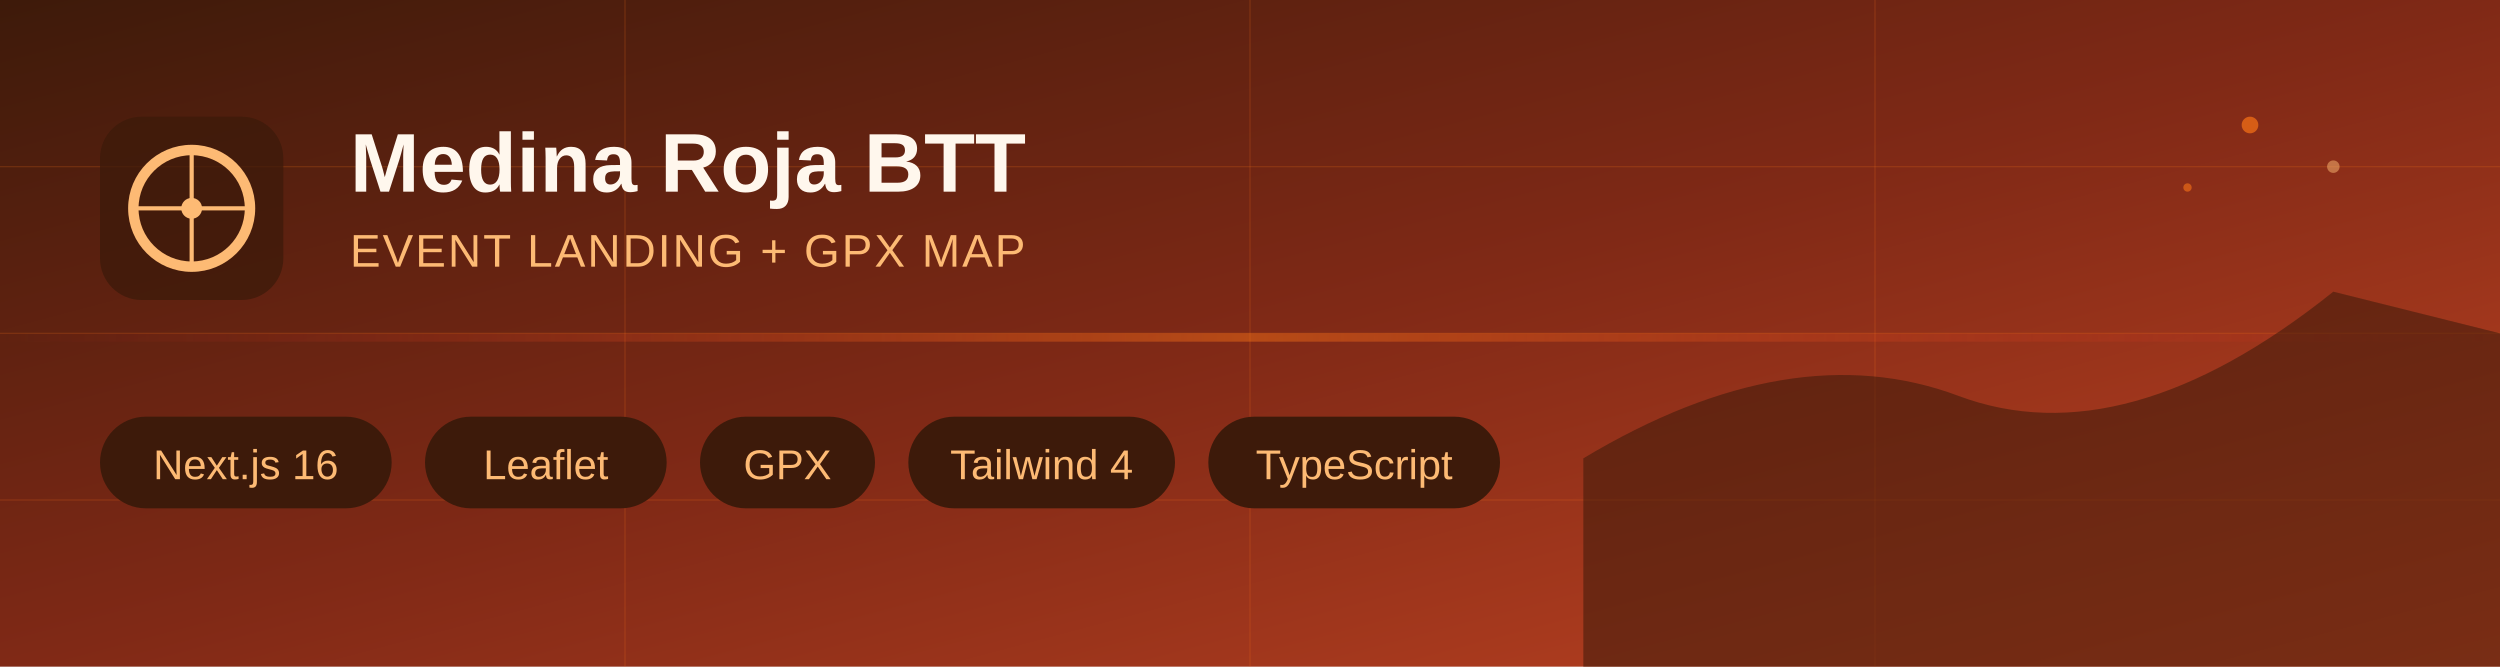
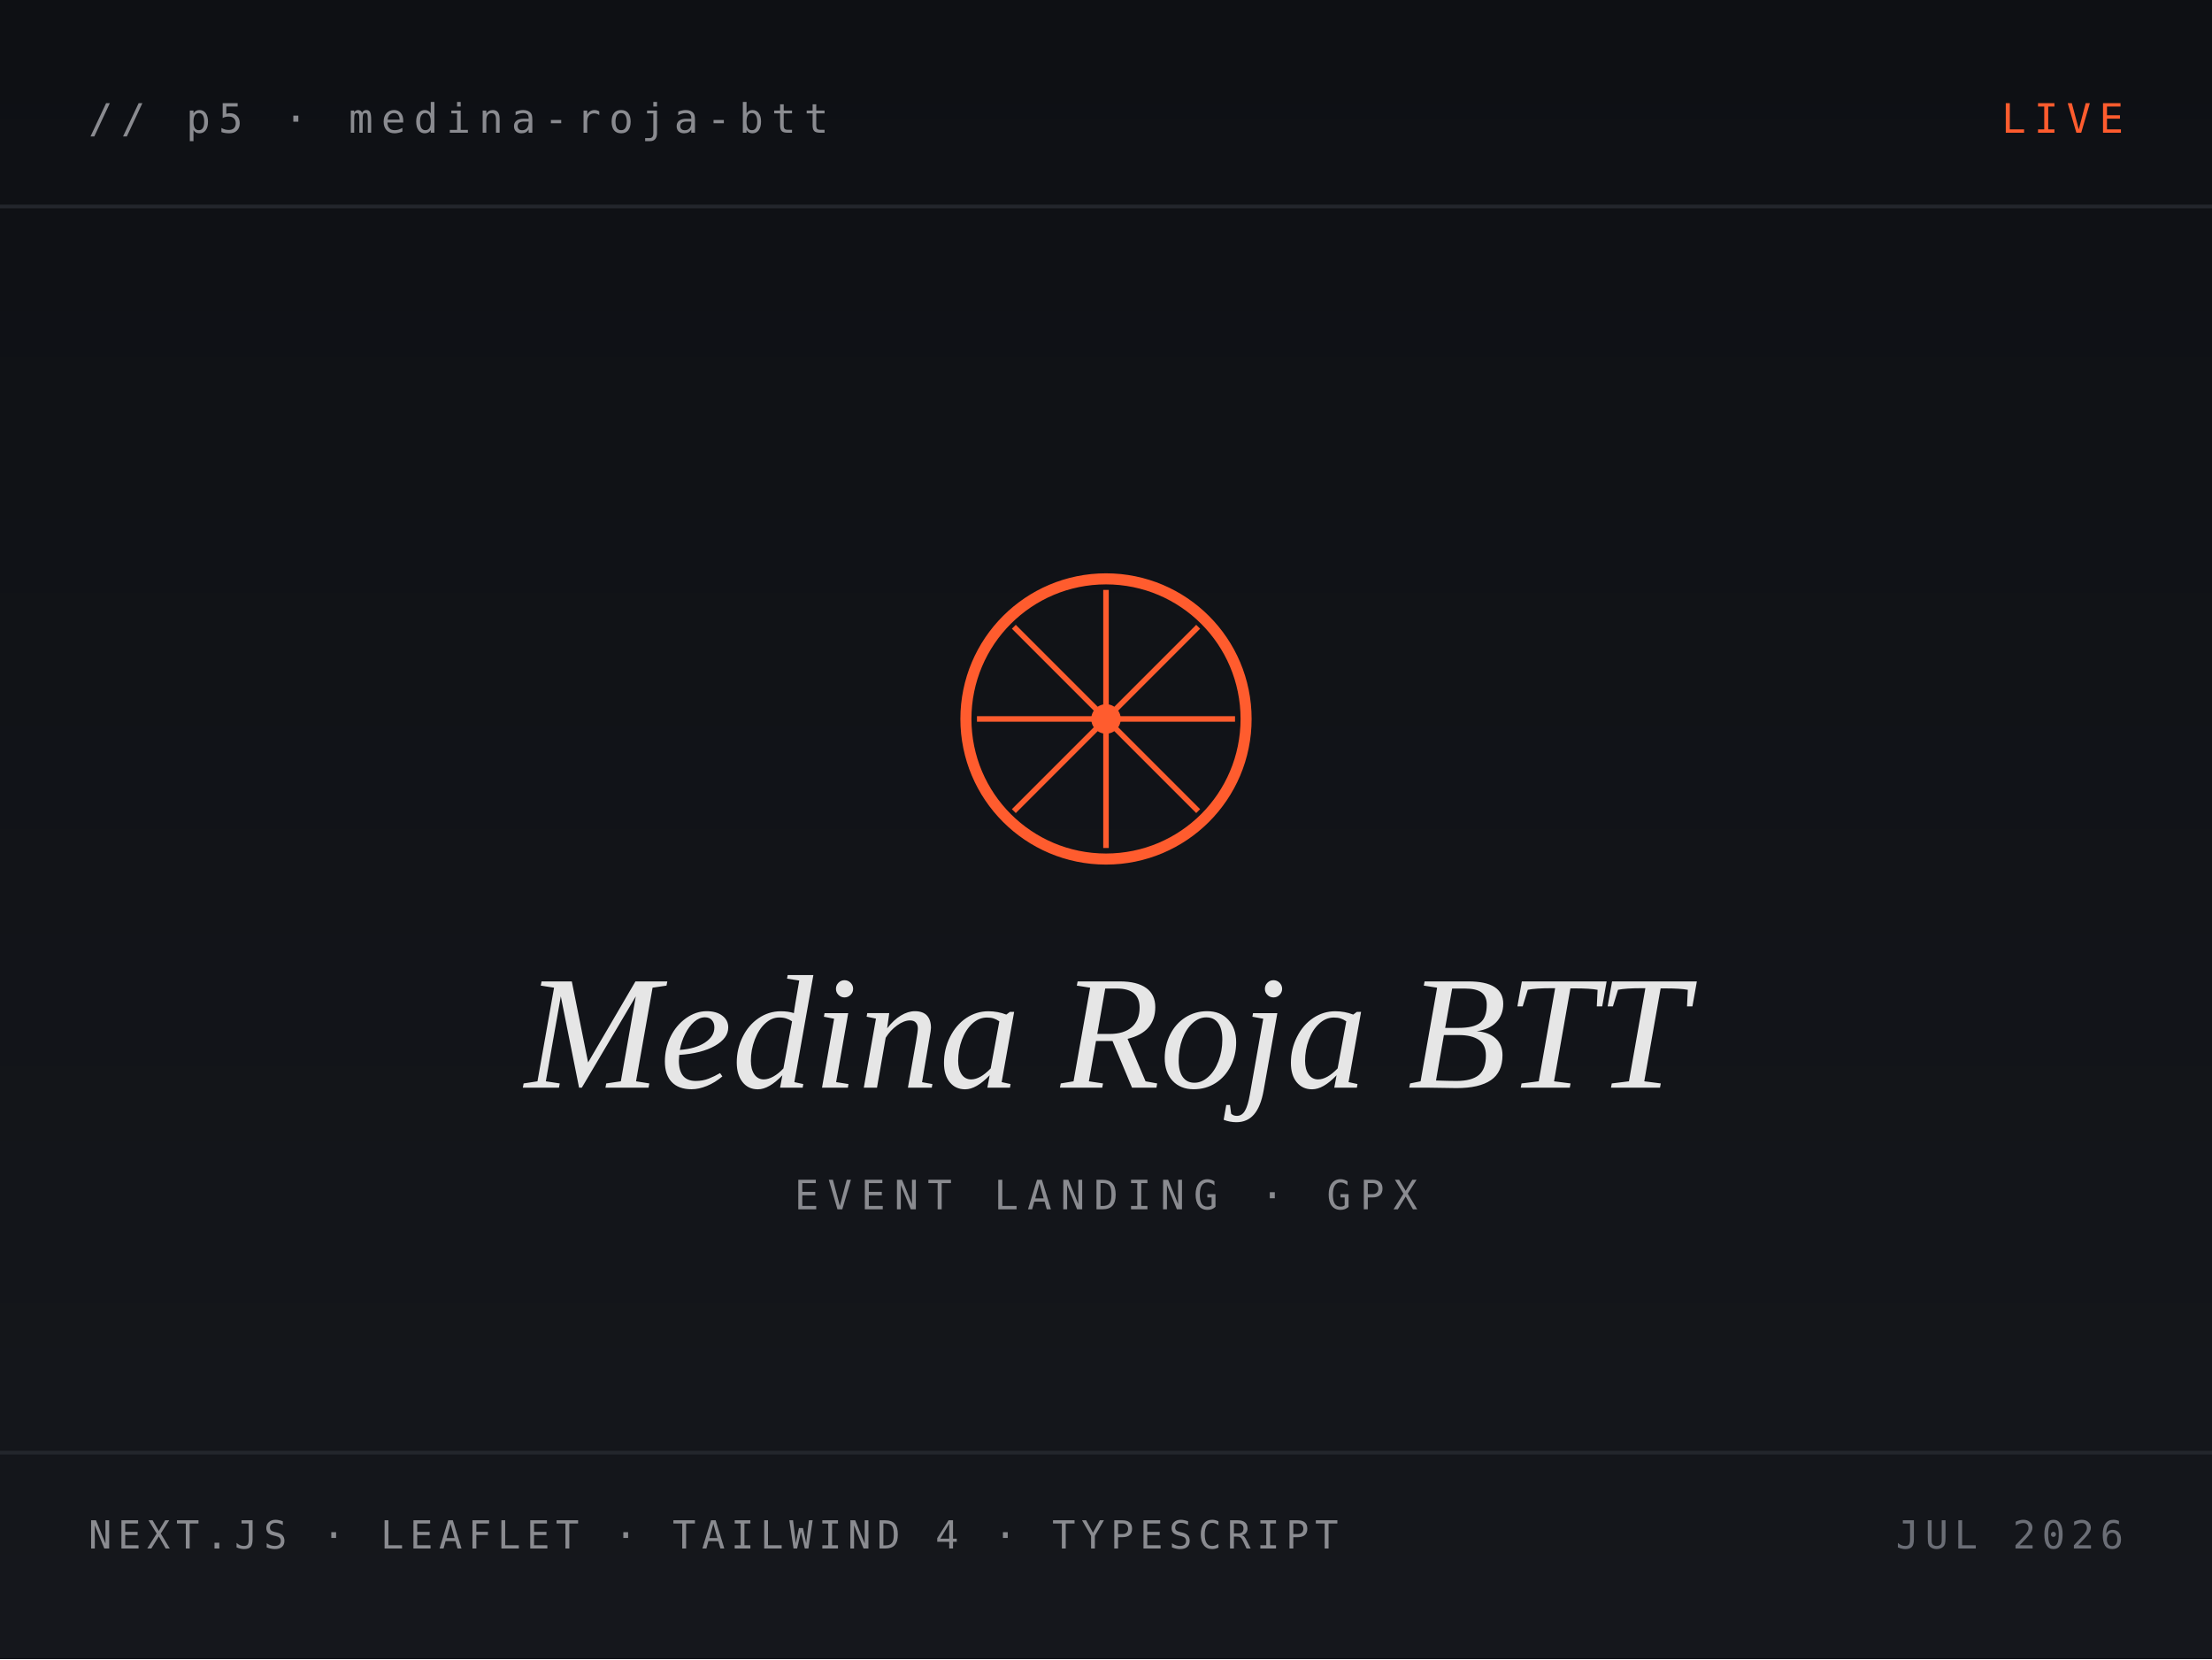
- <svg xmlns="http://www.w3.org/2000/svg" width="600" height="160" viewBox="0 0 600 160">
+ <svg xmlns="http://www.w3.org/2000/svg" width="600" height="450" viewBox="0 0 600 450">
  <defs>
-     <linearGradient id="grad5" x1="0%" y1="0%" x2="100%" y2="100%">
-       <stop offset="0%" style="stop-color:#3d1a0a" />
-       <stop offset="50%" style="stop-color:#802916" />
-       <stop offset="100%" style="stop-color:#c44523" />
-     </linearGradient>
-     <linearGradient id="glow5" x1="0%" y1="0%" x2="100%" y2="0%">
-       <stop offset="0%" style="stop-color:#dc2626;stop-opacity:0" />
-       <stop offset="50%" style="stop-color:#f97316;stop-opacity:0.45" />
-       <stop offset="100%" style="stop-color:#dc2626;stop-opacity:0" />
+     <linearGradient id="bg5" x1="0%" y1="0%" x2="0%" y2="100%">
+       <stop offset="0%" stop-color="#0E1014" />
+       <stop offset="100%" stop-color="#15171C" />
    </linearGradient>
  </defs>
-   <rect width="600" height="160" fill="url(#grad5)" />
-   <rect y="80" width="600" height="2" fill="url(#glow5)" />
-   <line x1="0" y1="40" x2="600" y2="40" stroke="#f97316" stroke-width="0.3" stroke-opacity="0.2" />
-   <line x1="0" y1="80" x2="600" y2="80" stroke="#f97316" stroke-width="0.3" stroke-opacity="0.2" />
-   <line x1="0" y1="120" x2="600" y2="120" stroke="#f97316" stroke-width="0.3" stroke-opacity="0.2" />
-   <line x1="150" y1="0" x2="150" y2="160" stroke="#f97316" stroke-width="0.3" stroke-opacity="0.2" />
-   <line x1="300" y1="0" x2="300" y2="160" stroke="#f97316" stroke-width="0.3" stroke-opacity="0.2" />
-   <line x1="450" y1="0" x2="450" y2="160" stroke="#f97316" stroke-width="0.3" stroke-opacity="0.2" />
-   <path d="M 380 110 Q 430 80 470 95 T 560 70 L 600 80 L 600 160 L 380 160 Z" fill="#3d1a0a" fill-opacity="0.55" />
-   <rect x="24" y="28" width="44" height="44" rx="10" fill="#3d1a0a" fill-opacity="0.75" />
-   <circle cx="46" cy="50" r="14" fill="none" stroke="#fdba74" stroke-width="2.5" />
-   <circle cx="46" cy="50" r="2.5" fill="#fdba74" />
-   <line x1="46" y1="36" x2="46" y2="64" stroke="#fdba74" stroke-width="1" />
-   <line x1="32" y1="50" x2="60" y2="50" stroke="#fdba74" stroke-width="1" />
-   <text x="84" y="46" font-family="'Segoe UI', Arial, sans-serif" font-size="20" font-weight="700" fill="#FFF7ED">Medina Roja BTT</text>
-   <text x="84" y="64" font-family="'Segoe UI', Arial, sans-serif" font-size="11" fill="#fdba74" letter-spacing="0.5">EVENT LANDING + GPX MAP</text>
-   <rect x="24" y="100" width="70" height="22" rx="11" fill="#3d1a0a" />
-   <text x="59" y="115" font-family="'Segoe UI', Arial, sans-serif" font-size="10" fill="#fdba74" text-anchor="middle">Next.js 16</text>
-   <rect x="102" y="100" width="58" height="22" rx="11" fill="#3d1a0a" />
-   <text x="131" y="115" font-family="'Segoe UI', Arial, sans-serif" font-size="10" fill="#fdba74" text-anchor="middle">Leaflet</text>
-   <rect x="168" y="100" width="42" height="22" rx="11" fill="#3d1a0a" />
-   <text x="189" y="115" font-family="'Segoe UI', Arial, sans-serif" font-size="10" fill="#fdba74" text-anchor="middle">GPX</text>
-   <rect x="218" y="100" width="64" height="22" rx="11" fill="#3d1a0a" />
-   <text x="250" y="115" font-family="'Segoe UI', Arial, sans-serif" font-size="10" fill="#fdba74" text-anchor="middle">Tailwind 4</text>
-   <rect x="290" y="100" width="70" height="22" rx="11" fill="#3d1a0a" />
-   <text x="325" y="115" font-family="'Segoe UI', Arial, sans-serif" font-size="10" fill="#fdba74" text-anchor="middle">TypeScript</text>
-   <circle cx="540" cy="30" r="2" fill="#f97316" fill-opacity="0.7" />
-   <circle cx="560" cy="40" r="1.5" fill="#fdba74" fill-opacity="0.5" />
-   <circle cx="525" cy="45" r="1" fill="#f97316" fill-opacity="0.6" />
+   <rect width="600" height="450" fill="url(#bg5)" />
+   <line x1="0" y1="56" x2="600" y2="56" stroke="#23262C" />
+   <text x="24" y="36" font-family="ui-monospace, monospace" font-size="11" fill="#8A8B90" letter-spacing="2.2">// p5 · medina-roja-btt</text>
+   <text x="576" y="36" font-family="ui-monospace, monospace" font-size="11" fill="#FF5C2E" letter-spacing="2.2" text-anchor="end">LIVE</text>
+   <circle cx="300" cy="195" r="38" fill="none" stroke="#FF5C2E" stroke-width="3" />
+   <circle cx="300" cy="195" r="4" fill="#FF5C2E" />
+   <line x1="300" y1="160" x2="300" y2="230" stroke="#FF5C2E" stroke-width="1.5" />
+   <line x1="265" y1="195" x2="335" y2="195" stroke="#FF5C2E" stroke-width="1.5" />
+   <line x1="275" y1="170" x2="325" y2="220" stroke="#FF5C2E" stroke-width="1.5" />
+   <line x1="325" y1="170" x2="275" y2="220" stroke="#FF5C2E" stroke-width="1.5" />
+   <text x="300" y="295" font-family="Georgia, 'Times New Roman', serif" font-style="italic" font-size="44" fill="#E6E6E6" text-anchor="middle">Medina Roja BTT</text>
+   <text x="300" y="328" font-family="ui-monospace, monospace" font-size="11" fill="#8A8B90" letter-spacing="2.4" text-anchor="middle">EVENT LANDING · GPX</text>
+   <line x1="0" y1="394" x2="600" y2="394" stroke="#23262C" />
+   <text x="24" y="420" font-family="ui-monospace, monospace" font-size="10.5" fill="#8A8B90" letter-spacing="1.6">NEXT.JS · LEAFLET · TAILWIND 4 · TYPESCRIPT</text>
+   <text x="576" y="420" font-family="ui-monospace, monospace" font-size="10.5" fill="#6B6E76" letter-spacing="1.6" text-anchor="end">JUL 2026</text>
</svg>
